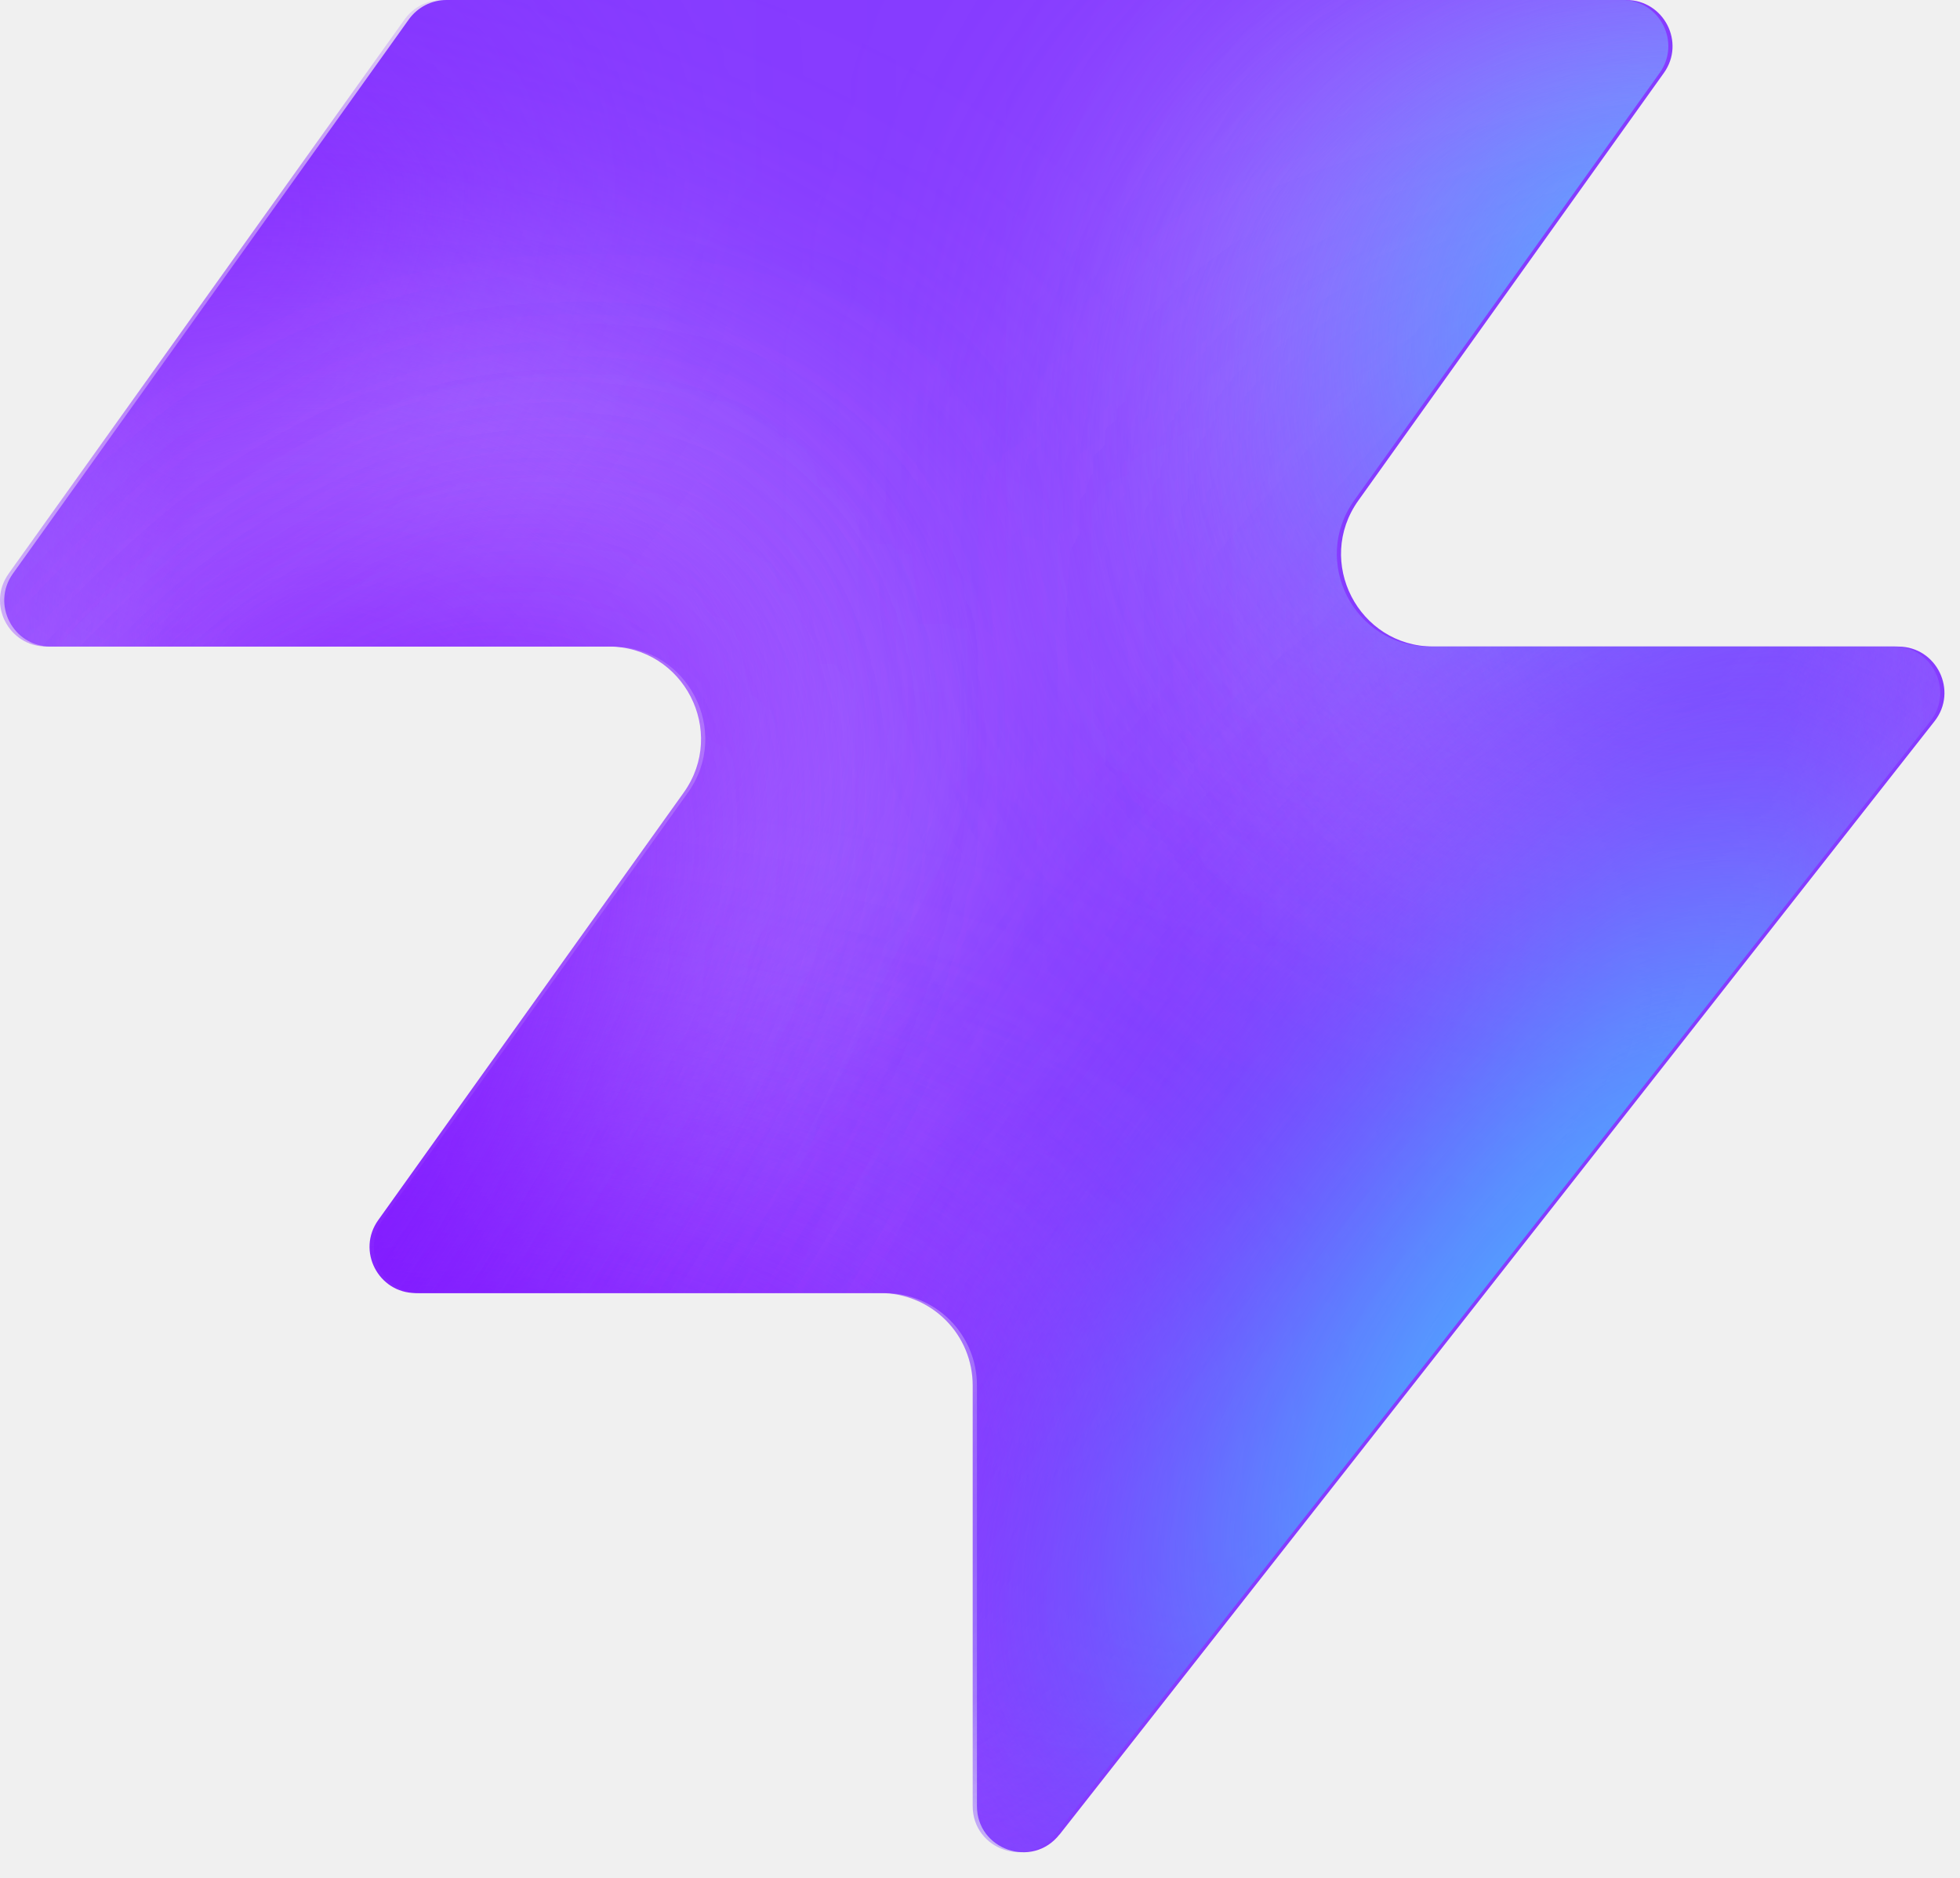
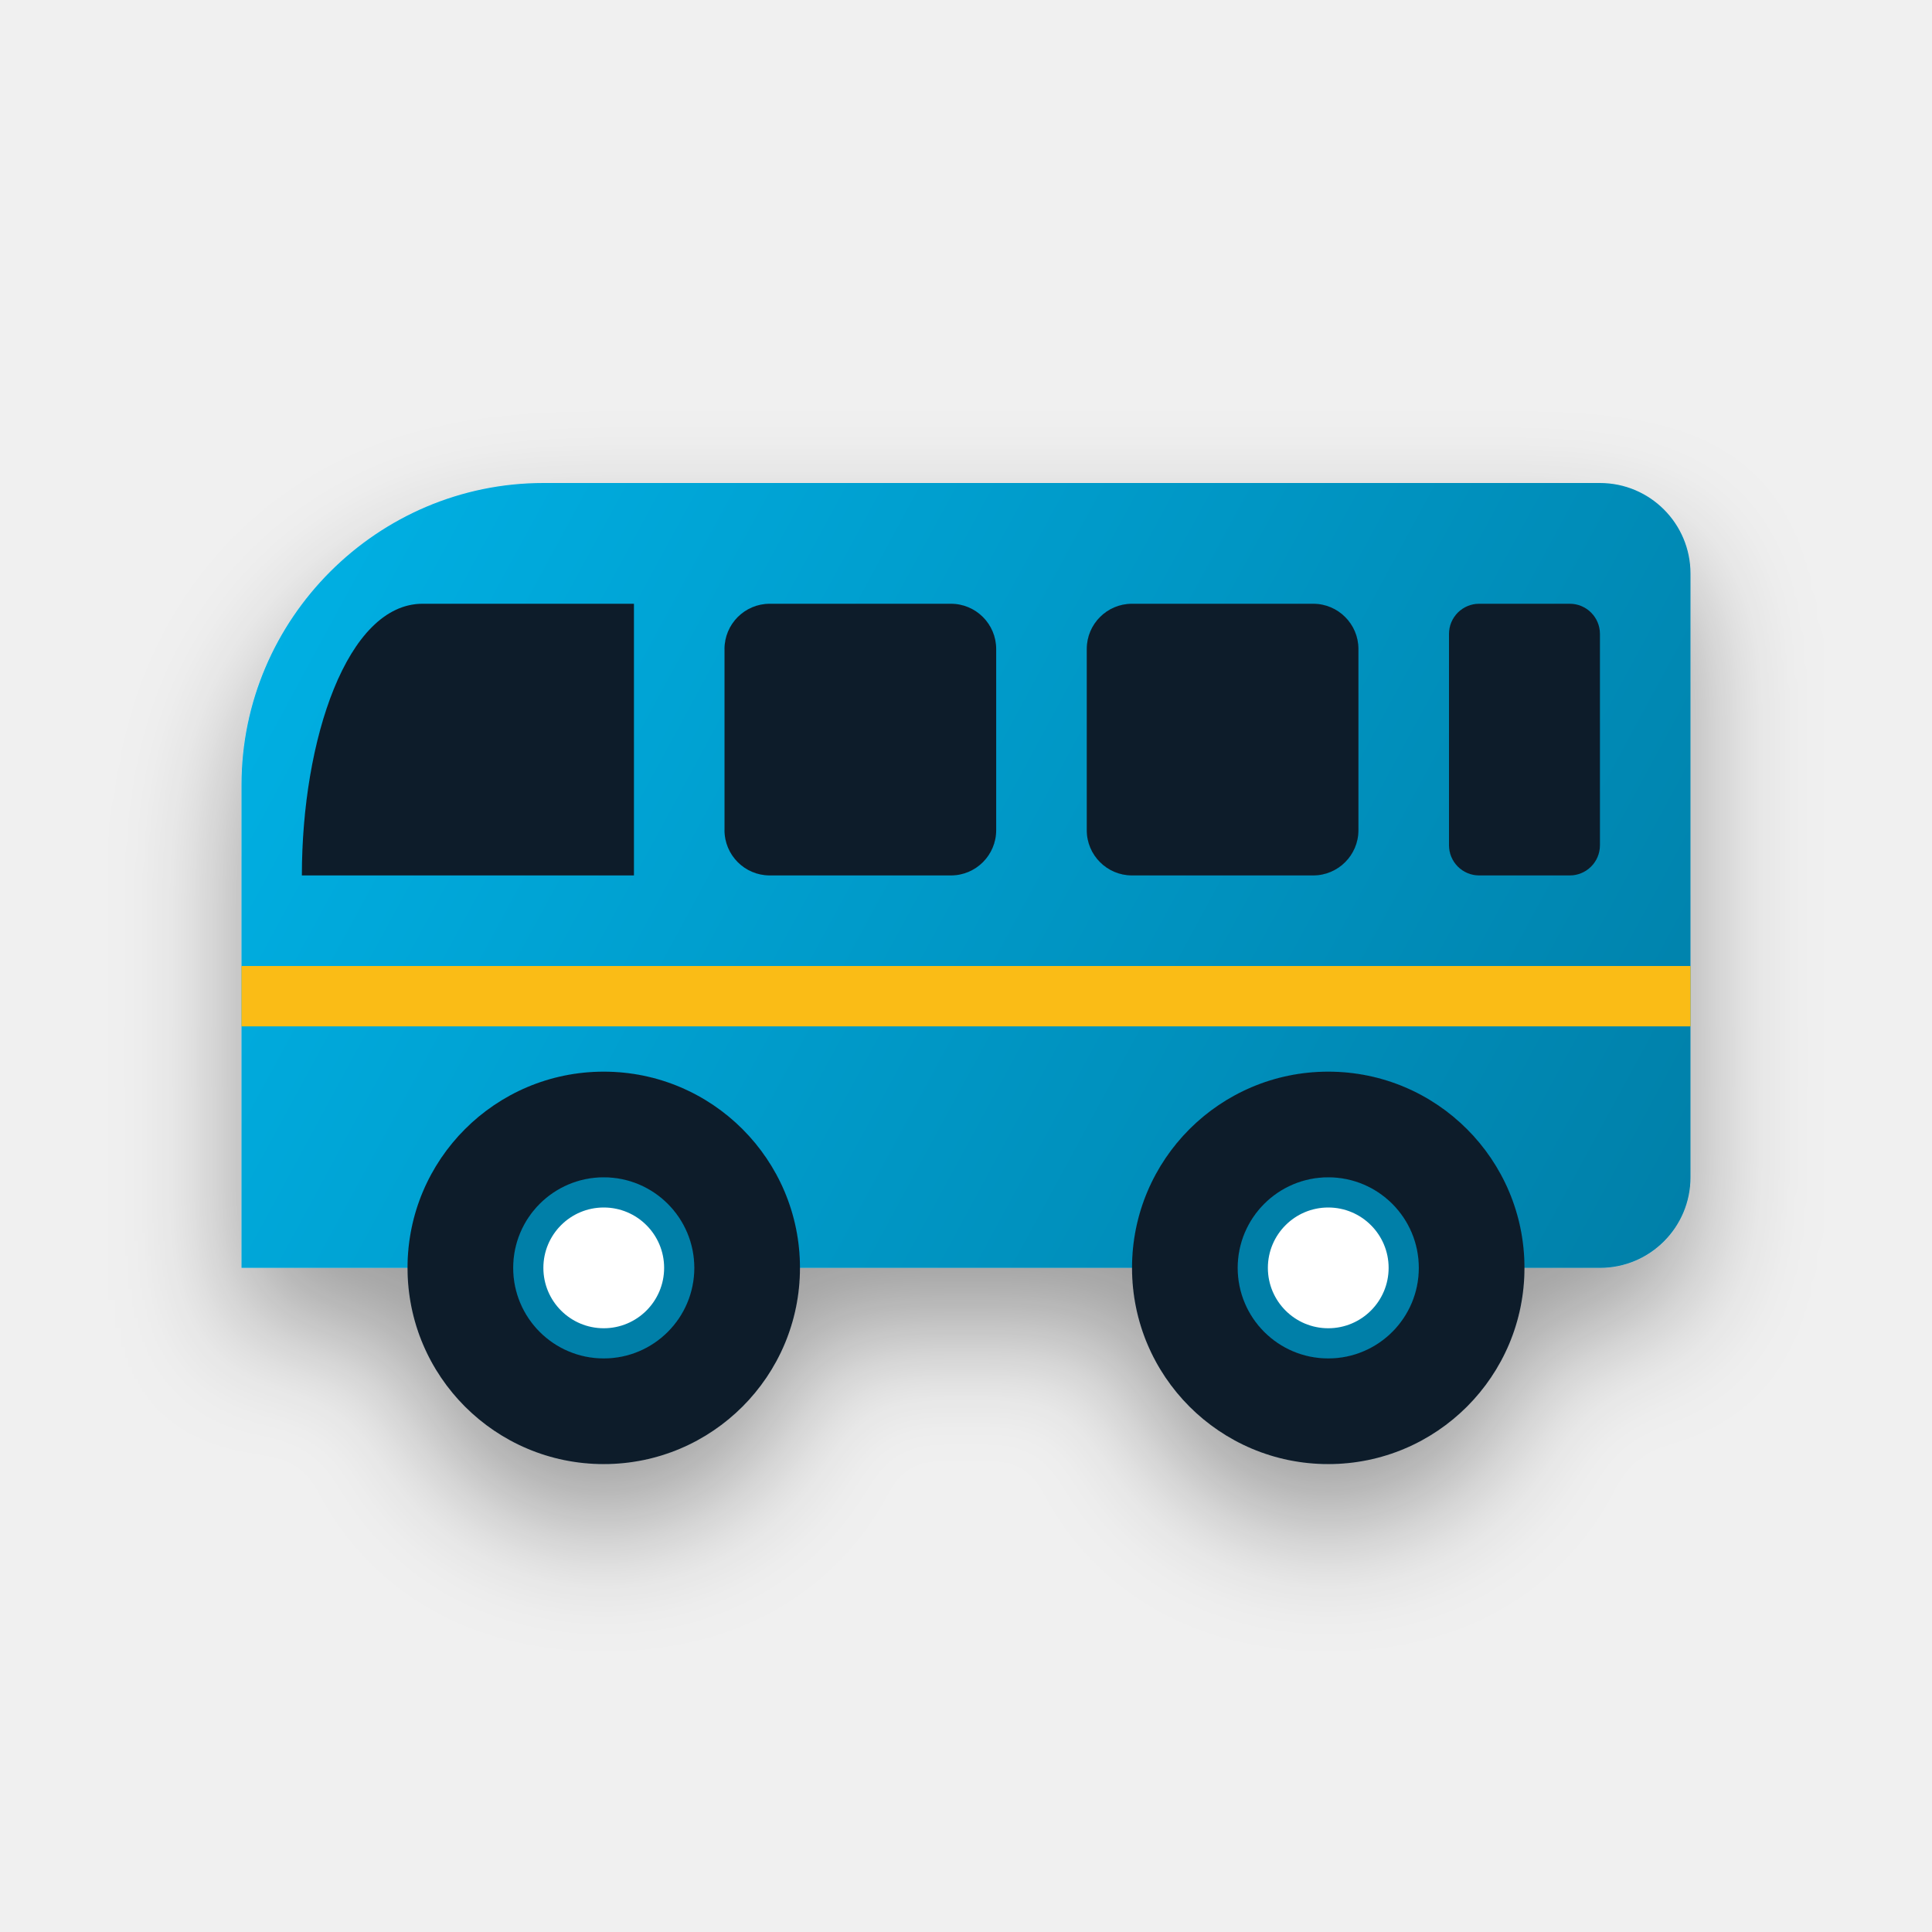
- <svg xmlns="http://www.w3.org/2000/svg" width="48" height="46" fill="none" viewBox="0 0 48 46">
-   <path fill="#863bff" d="M25.946 44.938c-.664.845-2.021.375-2.021-.698V33.937a2.26 2.26 0 0 0-2.262-2.262H10.287c-.92 0-1.456-1.04-.92-1.788l7.48-10.471c1.07-1.497 0-3.578-1.842-3.578H1.237c-.92 0-1.456-1.04-.92-1.788L10.013.474c.214-.297.556-.474.92-.474h28.894c.92 0 1.456 1.04.92 1.788l-7.48 10.471c-1.07 1.498 0 3.579 1.842 3.579h11.377c.943 0 1.473 1.088.89 1.83L25.947 44.94z" style="fill:#863bff;fill:color(display-p3 .525 .23 1);fill-opacity:1" />
-   <mask id="a" width="48" height="46" x="0" y="0" maskUnits="userSpaceOnUse" style="mask-type:alpha">
-     <path fill="#000" d="M25.842 44.938c-.664.844-2.021.375-2.021-.698V33.937a2.26 2.26 0 0 0-2.262-2.262H10.183c-.92 0-1.456-1.04-.92-1.788l7.48-10.471c1.07-1.498 0-3.579-1.842-3.579H1.133c-.92 0-1.456-1.04-.92-1.787L9.91.473c.214-.297.556-.474.92-.474h28.894c.92 0 1.456 1.04.92 1.788l-7.48 10.471c-1.07 1.498 0 3.578 1.842 3.578h11.377c.943 0 1.473 1.088.89 1.832L25.843 44.94z" style="fill:#000;fill-opacity:1" />
-   </mask>
-   <g mask="url(#a)">
-     <g filter="url(#b)">
-       <ellipse cx="5.508" cy="14.704" fill="#ede6ff" rx="5.508" ry="14.704" style="fill:#ede6ff;fill:color(display-p3 .927 .903 1);fill-opacity:1" transform="matrix(.00324 1 1 -.00324 -4.47 31.516)" />
-     </g>
-     <g filter="url(#c)">
-       <ellipse cx="10.399" cy="29.851" fill="#ede6ff" rx="10.399" ry="29.851" style="fill:#ede6ff;fill:color(display-p3 .927 .903 1);fill-opacity:1" transform="matrix(.00324 1 1 -.00324 -39.328 7.883)" />
-     </g>
-     <g filter="url(#d)">
-       <ellipse cx="5.508" cy="30.487" fill="#7e14ff" rx="5.508" ry="30.487" style="fill:#7e14ff;fill:color(display-p3 .492 .077 1);fill-opacity:1" transform="rotate(89.814 -25.913 -14.639)scale(1 -1)" />
-     </g>
-     <g filter="url(#e)">
-       <ellipse cx="5.508" cy="30.599" fill="#7e14ff" rx="5.508" ry="30.599" style="fill:#7e14ff;fill:color(display-p3 .492 .077 1);fill-opacity:1" transform="rotate(89.814 -32.644 -3.334)scale(1 -1)" />
-     </g>
-     <g filter="url(#f)">
-       <ellipse cx="5.508" cy="30.599" fill="#7e14ff" rx="5.508" ry="30.599" style="fill:#7e14ff;fill:color(display-p3 .492 .077 1);fill-opacity:1" transform="matrix(.00324 1 1 -.00324 -34.34 30.47)" />
-     </g>
-     <g filter="url(#g)">
-       <ellipse cx="14.072" cy="22.078" fill="#ede6ff" rx="14.072" ry="22.078" style="fill:#ede6ff;fill:color(display-p3 .927 .903 1);fill-opacity:1" transform="rotate(93.35 24.506 48.493)scale(-1 1)" />
-     </g>
-     <g filter="url(#h)">
-       <ellipse cx="3.47" cy="21.501" fill="#7e14ff" rx="3.47" ry="21.501" style="fill:#7e14ff;fill:color(display-p3 .492 .077 1);fill-opacity:1" transform="rotate(89.009 28.708 47.59)scale(-1 1)" />
-     </g>
-     <g filter="url(#i)">
-       <ellipse cx="3.47" cy="21.501" fill="#7e14ff" rx="3.47" ry="21.501" style="fill:#7e14ff;fill:color(display-p3 .492 .077 1);fill-opacity:1" transform="rotate(89.009 28.708 47.59)scale(-1 1)" />
-     </g>
-     <g filter="url(#j)">
-       <ellipse cx=".387" cy="8.972" fill="#7e14ff" rx="4.407" ry="29.108" style="fill:#7e14ff;fill:color(display-p3 .492 .077 1);fill-opacity:1" transform="rotate(39.51 .387 8.972)" />
-     </g>
-     <g filter="url(#k)">
-       <ellipse cx="47.523" cy="-6.092" fill="#7e14ff" rx="4.407" ry="29.108" style="fill:#7e14ff;fill:color(display-p3 .492 .077 1);fill-opacity:1" transform="rotate(37.892 47.523 -6.092)" />
-     </g>
-     <g filter="url(#l)">
-       <ellipse cx="41.412" cy="6.333" fill="#47bfff" rx="5.971" ry="9.665" style="fill:#47bfff;fill:color(display-p3 .28 .748 1);fill-opacity:1" transform="rotate(37.892 41.412 6.333)" />
-     </g>
-     <g filter="url(#m)">
-       <ellipse cx="-1.879" cy="38.332" fill="#7e14ff" rx="4.407" ry="29.108" style="fill:#7e14ff;fill:color(display-p3 .492 .077 1);fill-opacity:1" transform="rotate(37.892 -1.88 38.332)" />
-     </g>
-     <g filter="url(#n)">
-       <ellipse cx="-1.879" cy="38.332" fill="#7e14ff" rx="4.407" ry="29.108" style="fill:#7e14ff;fill:color(display-p3 .492 .077 1);fill-opacity:1" transform="rotate(37.892 -1.88 38.332)" />
-     </g>
-     <g filter="url(#o)">
-       <ellipse cx="35.651" cy="29.907" fill="#7e14ff" rx="4.407" ry="29.108" style="fill:#7e14ff;fill:color(display-p3 .492 .077 1);fill-opacity:1" transform="rotate(37.892 35.651 29.907)" />
-     </g>
-     <g filter="url(#p)">
-       <ellipse cx="38.418" cy="32.4" fill="#47bfff" rx="5.971" ry="15.297" style="fill:#47bfff;fill:color(display-p3 .28 .748 1);fill-opacity:1" transform="rotate(37.892 38.418 32.4)" />
-     </g>
-   </g>
+ <svg xmlns="http://www.w3.org/2000/svg" viewBox="0 0 128 128" width="128" height="128" fill="none">
  <defs>
-     <filter id="b" width="60.045" height="41.654" x="-19.77" y="16.149" color-interpolation-filters="sRGB" filterUnits="userSpaceOnUse">
-       <feFlood flood-opacity="0" result="BackgroundImageFix" />
-       <feBlend in="SourceGraphic" in2="BackgroundImageFix" result="shape" />
-       <feGaussianBlur result="effect1_foregroundBlur_2002_17158" stdDeviation="7.659" />
-     </filter>
-     <filter id="c" width="90.34" height="51.437" x="-54.613" y="-7.533" color-interpolation-filters="sRGB" filterUnits="userSpaceOnUse">
-       <feFlood flood-opacity="0" result="BackgroundImageFix" />
-       <feBlend in="SourceGraphic" in2="BackgroundImageFix" result="shape" />
-       <feGaussianBlur result="effect1_foregroundBlur_2002_17158" stdDeviation="7.659" />
-     </filter>
-     <filter id="d" width="79.355" height="29.4" x="-49.64" y="2.03" color-interpolation-filters="sRGB" filterUnits="userSpaceOnUse">
-       <feFlood flood-opacity="0" result="BackgroundImageFix" />
-       <feBlend in="SourceGraphic" in2="BackgroundImageFix" result="shape" />
-       <feGaussianBlur result="effect1_foregroundBlur_2002_17158" stdDeviation="4.596" />
-     </filter>
-     <filter id="e" width="79.579" height="29.4" x="-45.045" y="20.029" color-interpolation-filters="sRGB" filterUnits="userSpaceOnUse">
-       <feFlood flood-opacity="0" result="BackgroundImageFix" />
-       <feBlend in="SourceGraphic" in2="BackgroundImageFix" result="shape" />
-       <feGaussianBlur result="effect1_foregroundBlur_2002_17158" stdDeviation="4.596" />
-     </filter>
-     <filter id="f" width="79.579" height="29.4" x="-43.513" y="21.178" color-interpolation-filters="sRGB" filterUnits="userSpaceOnUse">
-       <feFlood flood-opacity="0" result="BackgroundImageFix" />
-       <feBlend in="SourceGraphic" in2="BackgroundImageFix" result="shape" />
-       <feGaussianBlur result="effect1_foregroundBlur_2002_17158" stdDeviation="4.596" />
-     </filter>
-     <filter id="g" width="74.749" height="58.852" x="15.756" y="-17.901" color-interpolation-filters="sRGB" filterUnits="userSpaceOnUse">
-       <feFlood flood-opacity="0" result="BackgroundImageFix" />
-       <feBlend in="SourceGraphic" in2="BackgroundImageFix" result="shape" />
-       <feGaussianBlur result="effect1_foregroundBlur_2002_17158" stdDeviation="7.659" />
-     </filter>
-     <filter id="h" width="61.377" height="25.362" x="23.548" y="2.284" color-interpolation-filters="sRGB" filterUnits="userSpaceOnUse">
-       <feFlood flood-opacity="0" result="BackgroundImageFix" />
-       <feBlend in="SourceGraphic" in2="BackgroundImageFix" result="shape" />
-       <feGaussianBlur result="effect1_foregroundBlur_2002_17158" stdDeviation="4.596" />
-     </filter>
-     <filter id="i" width="61.377" height="25.362" x="23.548" y="2.284" color-interpolation-filters="sRGB" filterUnits="userSpaceOnUse">
-       <feFlood flood-opacity="0" result="BackgroundImageFix" />
-       <feBlend in="SourceGraphic" in2="BackgroundImageFix" result="shape" />
-       <feGaussianBlur result="effect1_foregroundBlur_2002_17158" stdDeviation="4.596" />
-     </filter>
-     <filter id="j" width="56.045" height="63.649" x="-27.636" y="-22.853" color-interpolation-filters="sRGB" filterUnits="userSpaceOnUse">
-       <feFlood flood-opacity="0" result="BackgroundImageFix" />
-       <feBlend in="SourceGraphic" in2="BackgroundImageFix" result="shape" />
-       <feGaussianBlur result="effect1_foregroundBlur_2002_17158" stdDeviation="4.596" />
-     </filter>
-     <filter id="k" width="54.814" height="64.646" x="20.116" y="-38.415" color-interpolation-filters="sRGB" filterUnits="userSpaceOnUse">
-       <feFlood flood-opacity="0" result="BackgroundImageFix" />
-       <feBlend in="SourceGraphic" in2="BackgroundImageFix" result="shape" />
-       <feGaussianBlur result="effect1_foregroundBlur_2002_17158" stdDeviation="4.596" />
-     </filter>
-     <filter id="l" width="33.541" height="35.313" x="24.641" y="-11.323" color-interpolation-filters="sRGB" filterUnits="userSpaceOnUse">
-       <feFlood flood-opacity="0" result="BackgroundImageFix" />
-       <feBlend in="SourceGraphic" in2="BackgroundImageFix" result="shape" />
-       <feGaussianBlur result="effect1_foregroundBlur_2002_17158" stdDeviation="4.596" />
-     </filter>
-     <filter id="m" width="54.814" height="64.646" x="-29.286" y="6.009" color-interpolation-filters="sRGB" filterUnits="userSpaceOnUse">
-       <feFlood flood-opacity="0" result="BackgroundImageFix" />
-       <feBlend in="SourceGraphic" in2="BackgroundImageFix" result="shape" />
-       <feGaussianBlur result="effect1_foregroundBlur_2002_17158" stdDeviation="4.596" />
-     </filter>
-     <filter id="n" width="54.814" height="64.646" x="-29.286" y="6.009" color-interpolation-filters="sRGB" filterUnits="userSpaceOnUse">
-       <feFlood flood-opacity="0" result="BackgroundImageFix" />
-       <feBlend in="SourceGraphic" in2="BackgroundImageFix" result="shape" />
-       <feGaussianBlur result="effect1_foregroundBlur_2002_17158" stdDeviation="4.596" />
-     </filter>
-     <filter id="o" width="54.814" height="64.646" x="8.244" y="-2.416" color-interpolation-filters="sRGB" filterUnits="userSpaceOnUse">
-       <feFlood flood-opacity="0" result="BackgroundImageFix" />
-       <feBlend in="SourceGraphic" in2="BackgroundImageFix" result="shape" />
-       <feGaussianBlur result="effect1_foregroundBlur_2002_17158" stdDeviation="4.596" />
-     </filter>
-     <filter id="p" width="39.409" height="43.623" x="18.713" y="10.588" color-interpolation-filters="sRGB" filterUnits="userSpaceOnUse">
-       <feFlood flood-opacity="0" result="BackgroundImageFix" />
-       <feBlend in="SourceGraphic" in2="BackgroundImageFix" result="shape" />
-       <feGaussianBlur result="effect1_foregroundBlur_2002_17158" stdDeviation="4.596" />
+     <linearGradient id="bus-grad" x1="16" y1="32" x2="112" y2="84" gradientUnits="userSpaceOnUse">
+       <stop offset="0%" stop-color="#00b2e6" />
+       <stop offset="100%" stop-color="#007fa8" />
+     </linearGradient>
+     <filter id="shadow" x="-20%" y="-20%" width="140%" height="140%">
+       <feDropShadow dx="0" dy="4" stdDeviation="4" flood-color="#000000" flood-opacity="0.35" />
    </filter>
  </defs>
+   <g filter="url(#shadow)">
+     <path d="M 36,32 h 70 a 6,6 0 0 1 6,6 v 40 a 6,6 0 0 1 -6,6 H 16 V 52 C 16,41 25,32 36,32 Z" fill="url(#bus-grad)" />
+     <path d="M 28,40 H 42 V 58 H 20 C 20,49 23,40 28,40 Z" fill="#0d1b2a" />
+     <rect x="48" y="40" width="18" height="18" rx="3" fill="#0d1b2a" />
+     <rect x="72" y="40" width="18" height="18" rx="3" fill="#0d1b2a" />
+     <rect x="96" y="40" width="10" height="18" rx="2" fill="#0d1b2a" />
+     <rect x="16" y="64" width="96" height="4" fill="#fabc14" />
+     <circle cx="40" cy="84" r="13" fill="#0d1b2a" />
+     <circle cx="40" cy="84" r="5" fill="#ffffff" stroke="#007fa8" stroke-width="2" />
+     <circle cx="88" cy="84" r="13" fill="#0d1b2a" />
+     <circle cx="88" cy="84" r="5" fill="#ffffff" stroke="#007fa8" stroke-width="2" />
+   </g>
</svg>
